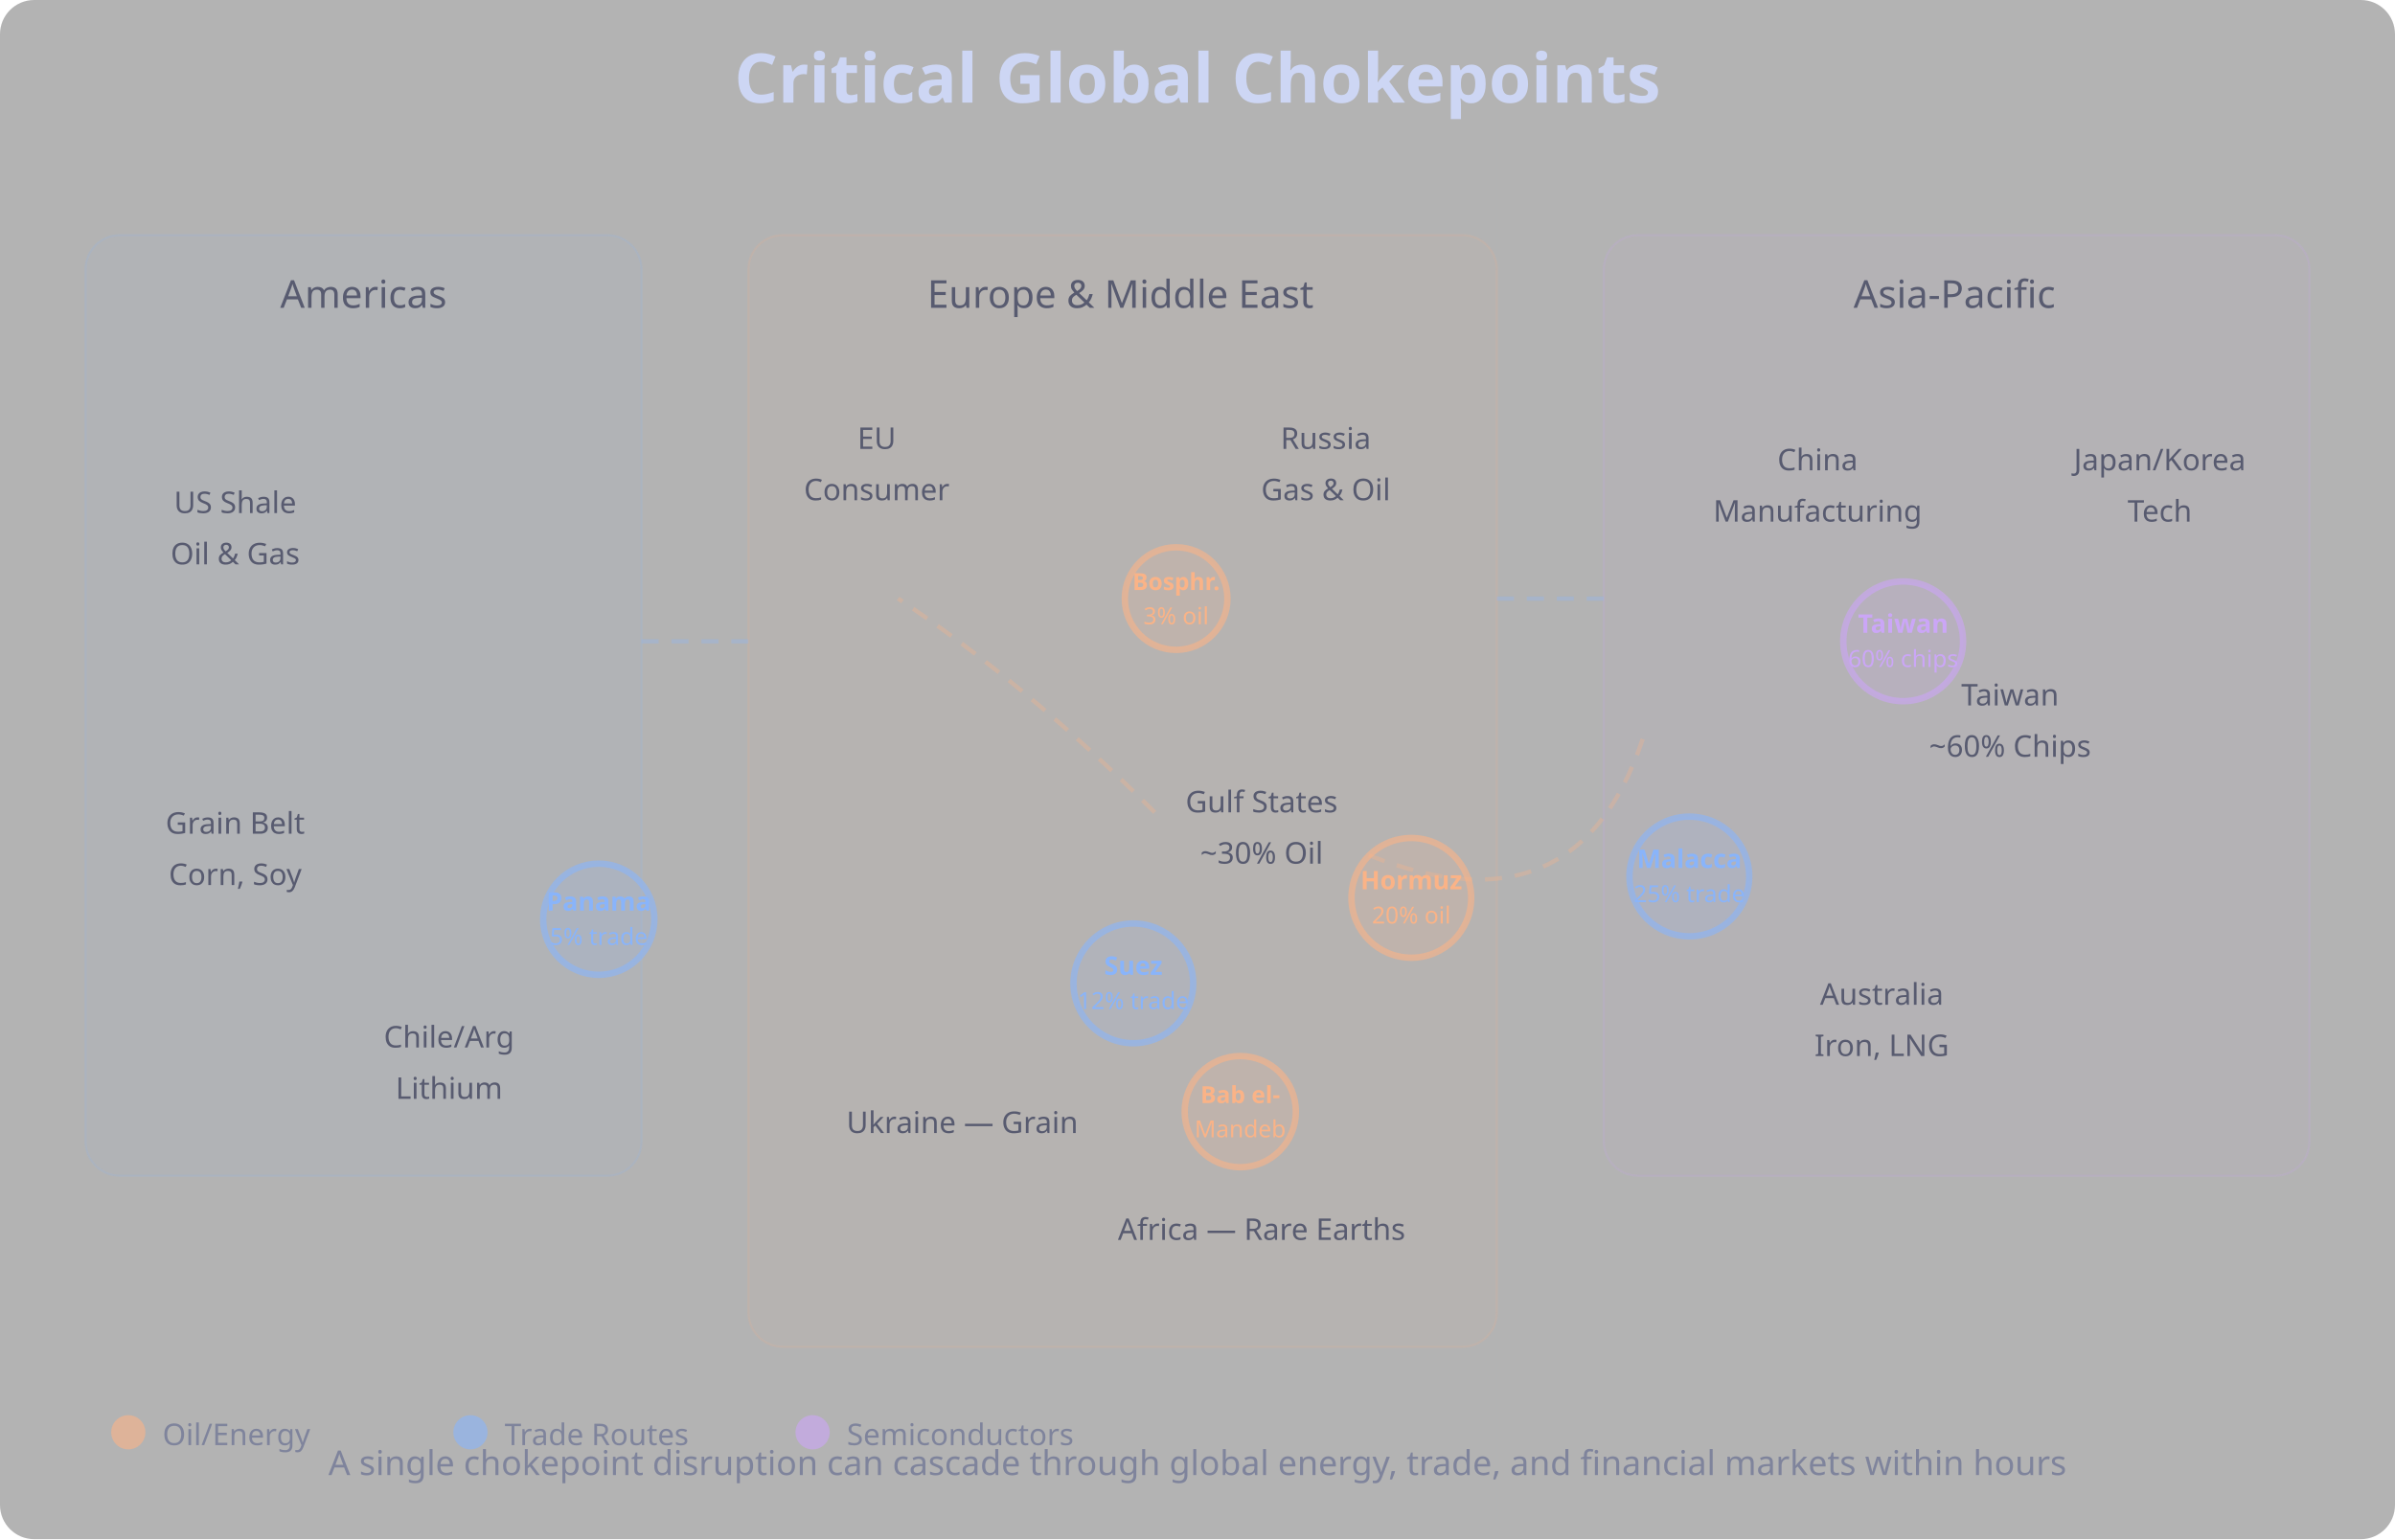
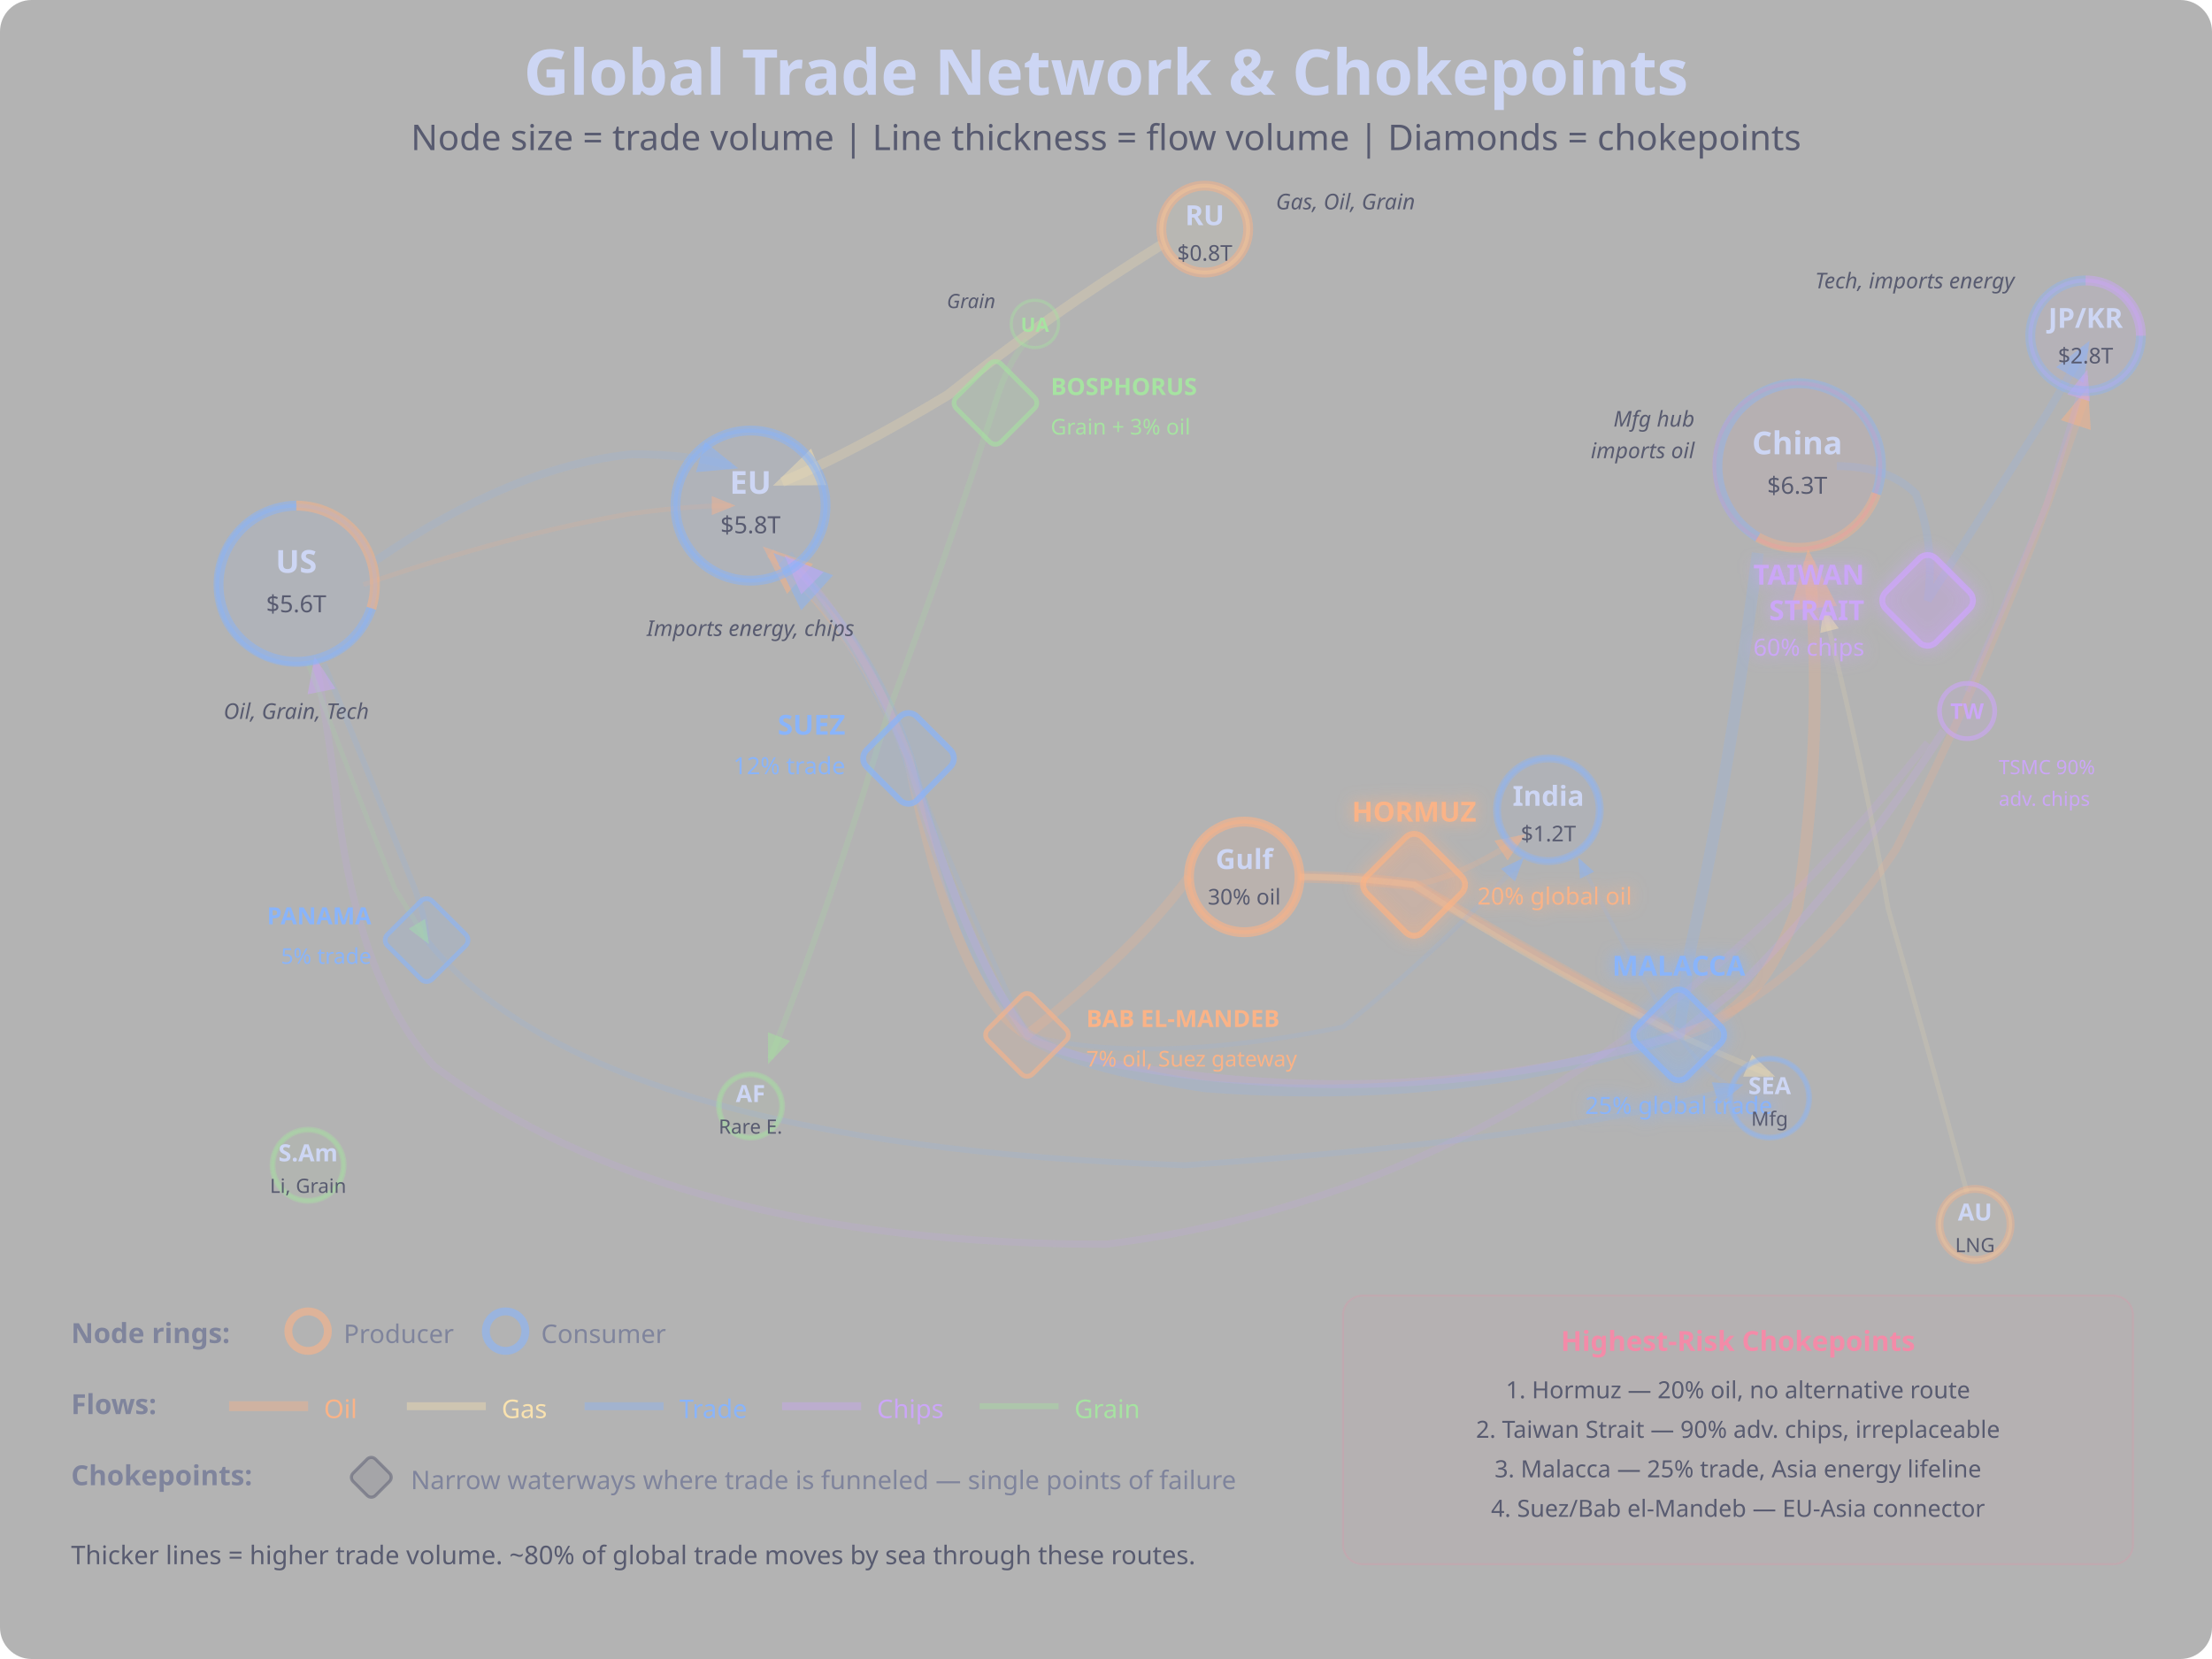
- <svg xmlns="http://www.w3.org/2000/svg" viewBox="0 0 560 360">
-   <rect width="560" height="360" fill="#000000" fill-opacity="0.3" rx="8" />
-   <text x="280" y="24" fill="#cdd6f4" font-family="sans-serif" font-size="16" font-weight="bold" text-anchor="middle">Critical Global Chokepoints</text>
-   <g transform="translate(30, 335)">
-     <circle cx="0" cy="0" r="4" fill="#fab387" fill-opacity="0.6" />
-     <text x="8" y="3" fill="#7f849c" font-family="sans-serif" font-size="7">Oil/Energy</text>
-     <circle cx="80" cy="0" r="4" fill="#89b4fa" fill-opacity="0.6" />
-     <text x="88" y="3" fill="#7f849c" font-family="sans-serif" font-size="7">Trade Routes</text>
-     <circle cx="160" cy="0" r="4" fill="#cba6f7" fill-opacity="0.6" />
-     <text x="168" y="3" fill="#7f849c" font-family="sans-serif" font-size="7">Semiconductors</text>
-   </g>
-   <rect x="20" y="55" width="130" height="220" fill="#89b4fa" fill-opacity="0.04" rx="8" stroke="#89b4fa" stroke-width="0.5" stroke-opacity="0.15" />
-   <text x="85" y="72" fill="#585b70" font-family="sans-serif" font-size="9" text-anchor="middle">Americas</text>
-   <text x="55" y="120" fill="#585b70" font-family="sans-serif" font-size="7" text-anchor="middle">US Shale</text>
-   <text x="55" y="132" fill="#585b70" font-family="sans-serif" font-size="7" text-anchor="middle">Oil &amp; Gas</text>
-   <text x="55" y="195" fill="#585b70" font-family="sans-serif" font-size="7" text-anchor="middle">Grain Belt</text>
-   <text x="55" y="207" fill="#585b70" font-family="sans-serif" font-size="7" text-anchor="middle">Corn, Soy</text>
-   <text x="105" y="245" fill="#585b70" font-family="sans-serif" font-size="7" text-anchor="middle">Chile/Arg</text>
-   <text x="105" y="257" fill="#585b70" font-family="sans-serif" font-size="7" text-anchor="middle">Lithium</text>
-   <rect x="175" y="55" width="175" height="260" fill="#fab387" fill-opacity="0.04" rx="8" stroke="#fab387" stroke-width="0.5" stroke-opacity="0.15" />
-   <text x="262" y="72" fill="#585b70" font-family="sans-serif" font-size="9" text-anchor="middle">Europe &amp; Middle East</text>
-   <text x="205" y="105" fill="#585b70" font-family="sans-serif" font-size="7" text-anchor="middle">EU</text>
-   <text x="205" y="117" fill="#585b70" font-family="sans-serif" font-size="7" text-anchor="middle">Consumer</text>
-   <text x="310" y="105" fill="#585b70" font-family="sans-serif" font-size="7" text-anchor="middle">Russia</text>
-   <text x="310" y="117" fill="#585b70" font-family="sans-serif" font-size="7" text-anchor="middle">Gas &amp; Oil</text>
-   <text x="295" y="190" fill="#585b70" font-family="sans-serif" font-size="7" text-anchor="middle">Gulf States</text>
-   <text x="295" y="202" fill="#585b70" font-family="sans-serif" font-size="7" text-anchor="middle">~30% Oil</text>
-   <text x="225" y="265" fill="#585b70" font-family="sans-serif" font-size="7" text-anchor="middle">Ukraine — Grain</text>
-   <text x="295" y="290" fill="#585b70" font-family="sans-serif" font-size="7" text-anchor="middle">Africa — Rare Earths</text>
-   <rect x="375" y="55" width="165" height="220" fill="#cba6f7" fill-opacity="0.04" rx="8" stroke="#cba6f7" stroke-width="0.5" stroke-opacity="0.15" />
-   <text x="457" y="72" fill="#585b70" font-family="sans-serif" font-size="9" text-anchor="middle">Asia-Pacific</text>
-   <text x="425" y="110" fill="#585b70" font-family="sans-serif" font-size="7" text-anchor="middle">China</text>
-   <text x="425" y="122" fill="#585b70" font-family="sans-serif" font-size="7" text-anchor="middle">Manufacturing</text>
-   <text x="505" y="110" fill="#585b70" font-family="sans-serif" font-size="7" text-anchor="middle">Japan/Korea</text>
-   <text x="505" y="122" fill="#585b70" font-family="sans-serif" font-size="7" text-anchor="middle">Tech</text>
-   <text x="470" y="165" fill="#585b70" font-family="sans-serif" font-size="7" text-anchor="middle">Taiwan</text>
-   <text x="470" y="177" fill="#585b70" font-family="sans-serif" font-size="7" text-anchor="middle">~60% Chips</text>
-   <text x="440" y="235" fill="#585b70" font-family="sans-serif" font-size="7" text-anchor="middle">Australia</text>
-   <text x="440" y="247" fill="#585b70" font-family="sans-serif" font-size="7" text-anchor="middle">Iron, LNG</text>
-   <line x1="150" y1="150" x2="175" y2="150" stroke="#89b4fa" stroke-width="1" stroke-dasharray="4,3" stroke-opacity="0.3" />
-   <line x1="350" y1="140" x2="375" y2="140" stroke="#89b4fa" stroke-width="1" stroke-dasharray="4,3" stroke-opacity="0.3" />
-   <path d="M 320,200 Q 370,220 385,170" fill="none" stroke="#fab387" stroke-width="1" stroke-dasharray="4,3" stroke-opacity="0.3" />
-   <path d="M 270,190 Q 240,160 210,140" fill="none" stroke="#fab387" stroke-width="1" stroke-dasharray="4,3" stroke-opacity="0.3" />
-   <g transform="translate(330, 210)">
-     <circle cx="0" cy="0" r="14" fill="#fab387" fill-opacity="0.12" stroke="#fab387" stroke-width="1.5" stroke-opacity="0.6" />
-     <text x="0" y="-2" fill="#fab387" font-family="sans-serif" font-size="6" font-weight="bold" text-anchor="middle">Hormuz</text>
-     <text x="0" y="6" fill="#fab387" font-family="sans-serif" font-size="5.5" text-anchor="middle">20% oil</text>
-   </g>
-   <g transform="translate(265, 230)">
-     <circle cx="0" cy="0" r="14" fill="#89b4fa" fill-opacity="0.12" stroke="#89b4fa" stroke-width="1.5" stroke-opacity="0.6" />
-     <text x="0" y="-2" fill="#89b4fa" font-family="sans-serif" font-size="6" font-weight="bold" text-anchor="middle">Suez</text>
-     <text x="0" y="6" fill="#89b4fa" font-family="sans-serif" font-size="5.5" text-anchor="middle">12% trade</text>
-   </g>
-   <g transform="translate(290, 260)">
-     <circle cx="0" cy="0" r="13" fill="#fab387" fill-opacity="0.12" stroke="#fab387" stroke-width="1.5" stroke-opacity="0.6" />
-     <text x="0" y="-2" fill="#fab387" font-family="sans-serif" font-size="5.5" font-weight="bold" text-anchor="middle">Bab el-</text>
-     <text x="0" y="6" fill="#fab387" font-family="sans-serif" font-size="5.5" text-anchor="middle">Mandeb</text>
-   </g>
-   <g transform="translate(275, 140)">
-     <circle cx="0" cy="0" r="12" fill="#fab387" fill-opacity="0.12" stroke="#fab387" stroke-width="1.5" stroke-opacity="0.6" />
-     <text x="0" y="-2" fill="#fab387" font-family="sans-serif" font-size="5.5" font-weight="bold" text-anchor="middle">Bosphr.</text>
-     <text x="0" y="6" fill="#fab387" font-family="sans-serif" font-size="5.5" text-anchor="middle">3% oil</text>
-   </g>
-   <g transform="translate(395, 205)">
-     <circle cx="0" cy="0" r="14" fill="#89b4fa" fill-opacity="0.12" stroke="#89b4fa" stroke-width="1.5" stroke-opacity="0.6" />
-     <text x="0" y="-2" fill="#89b4fa" font-family="sans-serif" font-size="6" font-weight="bold" text-anchor="middle">Malacca</text>
-     <text x="0" y="6" fill="#89b4fa" font-family="sans-serif" font-size="5.5" text-anchor="middle">25% trade</text>
-   </g>
-   <g transform="translate(445, 150)">
-     <circle cx="0" cy="0" r="14" fill="#cba6f7" fill-opacity="0.12" stroke="#cba6f7" stroke-width="1.5" stroke-opacity="0.6" />
-     <text x="0" y="-2" fill="#cba6f7" font-family="sans-serif" font-size="6" font-weight="bold" text-anchor="middle">Taiwan</text>
-     <text x="0" y="6" fill="#cba6f7" font-family="sans-serif" font-size="5.5" text-anchor="middle">60% chips</text>
-   </g>
-   <g transform="translate(140, 215)">
-     <circle cx="0" cy="0" r="13" fill="#89b4fa" fill-opacity="0.12" stroke="#89b4fa" stroke-width="1.5" stroke-opacity="0.6" />
-     <text x="0" y="-2" fill="#89b4fa" font-family="sans-serif" font-size="6" font-weight="bold" text-anchor="middle">Panama</text>
-     <text x="0" y="6" fill="#89b4fa" font-family="sans-serif" font-size="5.5" text-anchor="middle">5% trade</text>
-   </g>
-   <text x="280" y="345" fill="#7f849c" font-family="sans-serif" font-size="8" text-anchor="middle">A single chokepoint disruption can cascade through global energy, trade, and financial markets within hours</text>
+ <svg xmlns="http://www.w3.org/2000/svg" viewBox="0 0 560 420">
+   <defs>
+     <filter id="glow" x="-50%" y="-50%" width="200%" height="200%">
+       <feGaussianBlur stdDeviation="2" result="blur" />
+       <feMerge>
+         <feMergeNode in="blur" />
+         <feMergeNode in="SourceGraphic" />
+       </feMerge>
+     </filter>
+     <marker id="arr-oil" markerWidth="5" markerHeight="4" refX="4" refY="2" orient="auto">
+       <path d="M0,0 L5,2 L0,4" fill="#fab387" fill-opacity="0.5" />
+     </marker>
+     <marker id="arr-trade" markerWidth="5" markerHeight="4" refX="4" refY="2" orient="auto">
+       <path d="M0,0 L5,2 L0,4" fill="#89b4fa" fill-opacity="0.5" />
+     </marker>
+     <marker id="arr-chip" markerWidth="5" markerHeight="4" refX="4" refY="2" orient="auto">
+       <path d="M0,0 L5,2 L0,4" fill="#cba6f7" fill-opacity="0.5" />
+     </marker>
+     <marker id="arr-grain" markerWidth="5" markerHeight="4" refX="4" refY="2" orient="auto">
+       <path d="M0,0 L5,2 L0,4" fill="#a6e3a1" fill-opacity="0.5" />
+     </marker>
+     <marker id="arr-gas" markerWidth="5" markerHeight="4" refX="4" refY="2" orient="auto">
+       <path d="M0,0 L5,2 L0,4" fill="#f9e2af" fill-opacity="0.5" />
+     </marker>
+   </defs>
+   <rect width="560" height="420" fill="#000000" fill-opacity="0.3" rx="8" />
+   <text x="280" y="24" fill="#cdd6f4" font-family="sans-serif" font-size="16" font-weight="bold" text-anchor="middle">Global Trade Network &amp; Chokepoints</text>
+   <text x="280" y="38" fill="#585b70" font-family="sans-serif" font-size="9" text-anchor="middle">Node size = trade volume  |  Line thickness = flow volume  |  Diamonds = chokepoints</text>
+   <path d="M 329,222 Q 342,222 358,224 Q 385,240 425,262 Q 445,258 455,230 Q 462,185 458,142" fill="none" stroke="#fab387" stroke-width="3" stroke-opacity="0.25" marker-end="url(#arr-oil)" />
+   <path d="M 329,222 Q 342,222 358,224 Q 385,240 425,262 Q 455,252 480,215 Q 510,155 528,100" fill="none" stroke="#fab387" stroke-width="2" stroke-opacity="0.2" marker-end="url(#arr-oil)" />
+   <path d="M 301,222 Q 288,240 260,262 Q 242,252 230,192 Q 218,160 195,140" fill="none" stroke="#fab387" stroke-width="2.5" stroke-opacity="0.22" marker-end="url(#arr-oil)" />
+   <path d="M 329,222 Q 342,222 358,224 Q 370,222 385,212" fill="none" stroke="#fab387" stroke-width="1.5" stroke-opacity="0.18" marker-end="url(#arr-oil)" />
+   <path d="M 92,148 Q 130,135 160,130 Q 175,128 185,128" fill="none" stroke="#fab387" stroke-width="1.2" stroke-opacity="0.15" marker-end="url(#arr-oil)" />
+   <path d="M 294,62 Q 265,80 240,100 Q 215,115 198,122" fill="none" stroke="#f9e2af" stroke-width="2.5" stroke-opacity="0.25" marker-end="url(#arr-gas)" />
+   <path d="M 329,222 Q 342,222 358,224 Q 390,245 425,262 Q 438,268 448,272" fill="none" stroke="#f9e2af" stroke-width="1.5" stroke-opacity="0.18" marker-end="url(#arr-gas)" />
+   <path d="M 498,302 Q 488,265 478,230 Q 472,195 462,155" fill="none" stroke="#f9e2af" stroke-width="1.2" stroke-opacity="0.15" marker-end="url(#arr-gas)" />
+   <path d="M 445,140 Q 438,195 428,240 Q 426,255 425,262 Q 370,280 305,275 Q 272,270 260,262 Q 245,245 230,192 Q 220,162 198,142" fill="none" stroke="#89b4fa" stroke-width="3" stroke-opacity="0.2" marker-end="url(#arr-trade)" />
+   <path d="M 465,118 Q 478,118 485,125 Q 490,138 488,152 Q 502,130 518,105 Q 524,95 528,88" fill="none" stroke="#89b4fa" stroke-width="2" stroke-opacity="0.18" marker-end="url(#arr-trade)" />
+   <path d="M 82,168 Q 95,200 105,225 Q 108,233 108,238 Q 150,290 300,295 Q 400,288 440,275" fill="none" stroke="#89b4fa" stroke-width="1.5" stroke-opacity="0.15" marker-end="url(#arr-trade)" />
+   <path d="M 200,140 Q 215,162 230,192 Q 245,230 260,262 Q 290,270 340,260 Q 365,240 385,218" fill="none" stroke="#89b4fa" stroke-width="1.2" stroke-opacity="0.13" marker-end="url(#arr-trade)" />
+   <path d="M 438,275 Q 430,270 425,262 Q 415,248 400,218" fill="none" stroke="#89b4fa" stroke-width="1" stroke-opacity="0.12" marker-end="url(#arr-trade)" />
+   <path d="M 95,142 Q 130,118 160,115 Q 175,115 185,118" fill="none" stroke="#89b4fa" stroke-width="2" stroke-opacity="0.15" marker-end="url(#arr-trade)" />
+   <path d="M 492,185 Q 470,220 440,250 Q 430,258 425,262 Q 365,280 300,272 Q 268,268 260,262 Q 245,242 230,192 Q 218,160 200,142" fill="none" stroke="#cba6f7" stroke-width="2" stroke-opacity="0.2" marker-end="url(#arr-chip)" />
+   <path d="M 498,175 Q 508,152 518,128 Q 524,108 528,95" fill="none" stroke="#cba6f7" stroke-width="1.5" stroke-opacity="0.18" marker-end="url(#arr-chip)" />
+   <path d="M 488,188 Q 400,300 280,315 Q 170,315 110,270 Q 90,248 85,200 Q 82,178 80,168" fill="none" stroke="#cba6f7" stroke-width="1.8" stroke-opacity="0.15" marker-end="url(#arr-chip)" />
+   <path d="M 260,86 Q 255,92 252,102 Q 240,140 225,180 Q 210,230 195,268" fill="none" stroke="#a6e3a1" stroke-width="1.5" stroke-opacity="0.2" marker-end="url(#arr-grain)" />
+   <path d="M 78,168 Q 90,200 100,225 Q 105,233 108,238" fill="none" stroke="#a6e3a1" stroke-width="1.2" stroke-opacity="0.15" marker-end="url(#arr-grain)" />
+   <g transform="translate(358, 224)" filter="url(#glow)">
+     <rect x="-10" y="-10" width="20" height="20" fill="#fab387" fill-opacity="0.15" stroke="#fab387" stroke-width="1.5" stroke-opacity="0.7" rx="3" transform="rotate(45)" />
+     <text x="0" y="-16" fill="#fab387" font-family="sans-serif" font-size="7" font-weight="bold" text-anchor="middle">HORMUZ</text>
+     <text x="16" y="5" fill="#fab387" font-family="sans-serif" font-size="6" text-anchor="start">20% global oil</text>
+   </g>
+   <g transform="translate(230, 192)">
+     <rect x="-9" y="-9" width="18" height="18" fill="#89b4fa" fill-opacity="0.15" stroke="#89b4fa" stroke-width="1.5" stroke-opacity="0.7" rx="3" transform="rotate(45)" />
+     <text x="-16" y="-6" fill="#89b4fa" font-family="sans-serif" font-size="7" font-weight="bold" text-anchor="end">SUEZ</text>
+     <text x="-16" y="4" fill="#89b4fa" font-family="sans-serif" font-size="6" text-anchor="end">12% trade</text>
+   </g>
+   <g transform="translate(260, 262)">
+     <rect x="-8" y="-8" width="16" height="16" fill="#fab387" fill-opacity="0.15" stroke="#fab387" stroke-width="1.2" stroke-opacity="0.6" rx="2" transform="rotate(45)" />
+     <text x="15" y="-2" fill="#fab387" font-family="sans-serif" font-size="6" font-weight="bold" text-anchor="start">BAB EL-MANDEB</text>
+     <text x="15" y="8" fill="#fab387" font-family="sans-serif" font-size="5.5" text-anchor="start">7% oil, Suez gateway</text>
+   </g>
+   <g transform="translate(425, 262)" filter="url(#glow)">
+     <rect x="-9" y="-9" width="18" height="18" fill="#89b4fa" fill-opacity="0.15" stroke="#89b4fa" stroke-width="1.5" stroke-opacity="0.7" rx="3" transform="rotate(45)" />
+     <text x="0" y="-15" fill="#89b4fa" font-family="sans-serif" font-size="7" font-weight="bold" text-anchor="middle">MALACCA</text>
+     <text x="0" y="20" fill="#89b4fa" font-family="sans-serif" font-size="6" text-anchor="middle">25% global trade</text>
+   </g>
+   <g transform="translate(488, 152)" filter="url(#glow)">
+     <rect x="-9" y="-9" width="18" height="18" fill="#cba6f7" fill-opacity="0.18" stroke="#cba6f7" stroke-width="1.5" stroke-opacity="0.8" rx="3" transform="rotate(45)" />
+     <text x="-16" y="-4" fill="#cba6f7" font-family="sans-serif" font-size="7" font-weight="bold" text-anchor="end">TAIWAN</text>
+     <text x="-16" y="5" fill="#cba6f7" font-family="sans-serif" font-size="7" font-weight="bold" text-anchor="end">STRAIT</text>
+     <text x="-16" y="14" fill="#cba6f7" font-family="sans-serif" font-size="6" text-anchor="end">60% chips</text>
+   </g>
+   <g transform="translate(108, 238)">
+     <rect x="-8" y="-8" width="16" height="16" fill="#89b4fa" fill-opacity="0.15" stroke="#89b4fa" stroke-width="1.2" stroke-opacity="0.6" rx="2" transform="rotate(45)" />
+     <text x="-14" y="-4" fill="#89b4fa" font-family="sans-serif" font-size="6" font-weight="bold" text-anchor="end">PANAMA</text>
+     <text x="-14" y="6" fill="#89b4fa" font-family="sans-serif" font-size="5.5" text-anchor="end">5% trade</text>
+   </g>
+   <g transform="translate(252, 102)">
+     <rect x="-8" y="-8" width="16" height="16" fill="#a6e3a1" fill-opacity="0.15" stroke="#a6e3a1" stroke-width="1.2" stroke-opacity="0.6" rx="2" transform="rotate(45)" />
+     <text x="14" y="-2" fill="#a6e3a1" font-family="sans-serif" font-size="6" font-weight="bold" text-anchor="start">BOSPHORUS</text>
+     <text x="14" y="8" fill="#a6e3a1" font-family="sans-serif" font-size="5.5" text-anchor="start">Grain + 3% oil</text>
+   </g>
+   <g transform="translate(75, 148)">
+     <circle cx="0" cy="0" r="20" fill="#89b4fa" fill-opacity="0.08" stroke="#89b4fa" stroke-width="1" stroke-opacity="0.4" />
+     <path d="M 0,-20 A 20,20 0 0,1 19,6" fill="none" stroke="#fab387" stroke-width="2.5" stroke-opacity="0.5" />
+     <path d="M 19,6 A 20,20 0 0,1 -17,10 A 20,20 0 0,1 0,-20" fill="none" stroke="#89b4fa" stroke-width="2.5" stroke-opacity="0.5" />
+     <text x="0" y="-3" fill="#cdd6f4" font-family="sans-serif" font-size="8" font-weight="bold" text-anchor="middle">US</text>
+     <text x="0" y="7" fill="#585b70" font-family="sans-serif" font-size="6" text-anchor="middle">$5.6T</text>
+     <text x="0" y="34" fill="#585b70" font-family="sans-serif" font-size="5.5" text-anchor="middle" font-style="italic">Oil, Grain, Tech</text>
+   </g>
+   <g transform="translate(190, 128)">
+     <circle cx="0" cy="0" r="19" fill="#89b4fa" fill-opacity="0.08" stroke="#89b4fa" stroke-width="1" stroke-opacity="0.4" />
+     <path d="M 0,-19 A 19,19 0 1,1 0,19 A 19,19 0 1,1 0,-19" fill="none" stroke="#89b4fa" stroke-width="2.5" stroke-opacity="0.5" />
+     <text x="0" y="-3" fill="#cdd6f4" font-family="sans-serif" font-size="8" font-weight="bold" text-anchor="middle">EU</text>
+     <text x="0" y="7" fill="#585b70" font-family="sans-serif" font-size="6" text-anchor="middle">$5.8T</text>
+     <text x="0" y="33" fill="#585b70" font-family="sans-serif" font-size="5.5" text-anchor="middle" font-style="italic">Imports energy, chips</text>
+   </g>
+   <g transform="translate(305, 58)">
+     <circle cx="0" cy="0" r="11" fill="#f9e2af" fill-opacity="0.08" stroke="#f9e2af" stroke-width="1" stroke-opacity="0.4" />
+     <path d="M 0,-11 A 11,11 0 1,1 0,11 A 11,11 0 1,1 0,-11" fill="none" stroke="#fab387" stroke-width="2.5" stroke-opacity="0.5" />
+     <text x="0" y="-1" fill="#cdd6f4" font-family="sans-serif" font-size="7" font-weight="bold" text-anchor="middle">RU</text>
+     <text x="0" y="8" fill="#585b70" font-family="sans-serif" font-size="5.5" text-anchor="middle">$0.8T</text>
+     <text x="18" y="-5" fill="#585b70" font-family="sans-serif" font-size="5.5" text-anchor="start" font-style="italic">Gas, Oil, Grain</text>
+   </g>
+   <g transform="translate(262, 82)">
+     <circle cx="0" cy="0" r="6" fill="#a6e3a1" fill-opacity="0.08" stroke="#a6e3a1" stroke-width="0.8" stroke-opacity="0.4" />
+     <text x="0" y="2" fill="#a6e3a1" font-family="sans-serif" font-size="5" font-weight="bold" text-anchor="middle">UA</text>
+     <text x="-10" y="-4" fill="#585b70" font-family="sans-serif" font-size="5" text-anchor="end" font-style="italic">Grain</text>
+   </g>
+   <g transform="translate(315, 222)">
+     <circle cx="0" cy="0" r="14" fill="#fab387" fill-opacity="0.1" stroke="#fab387" stroke-width="1" stroke-opacity="0.4" />
+     <path d="M 0,-14 A 14,14 0 1,1 0,14 A 14,14 0 1,1 0,-14" fill="none" stroke="#fab387" stroke-width="2.5" stroke-opacity="0.6" />
+     <text x="0" y="-2" fill="#cdd6f4" font-family="sans-serif" font-size="7" font-weight="bold" text-anchor="middle">Gulf</text>
+     <text x="0" y="7" fill="#585b70" font-family="sans-serif" font-size="5.5" text-anchor="middle">30% oil</text>
+   </g>
+   <g transform="translate(455, 118)">
+     <circle cx="0" cy="0" r="21" fill="#f38ba8" fill-opacity="0.06" stroke="#f38ba8" stroke-width="1" stroke-opacity="0.35" />
+     <path d="M 0,-21 A 21,21 0 0,1 20,7" fill="none" stroke="#89b4fa" stroke-width="2.5" stroke-opacity="0.4" />
+     <path d="M 20,7 A 21,21 0 0,1 -10,18" fill="none" stroke="#fab387" stroke-width="2.5" stroke-opacity="0.4" />
+     <path d="M -10,18 A 21,21 0 0,1 0,-21" fill="none" stroke="#89b4fa" stroke-width="2.5" stroke-opacity="0.4" />
+     <text x="0" y="-3" fill="#cdd6f4" font-family="sans-serif" font-size="8" font-weight="bold" text-anchor="middle">China</text>
+     <text x="0" y="7" fill="#585b70" font-family="sans-serif" font-size="6" text-anchor="middle">$6.3T</text>
+     <text x="-26" y="-10" fill="#585b70" font-family="sans-serif" font-size="5.5" text-anchor="end" font-style="italic">Mfg hub</text>
+     <text x="-26" y="-2" fill="#585b70" font-family="sans-serif" font-size="5.5" text-anchor="end" font-style="italic">imports oil</text>
+   </g>
+   <g transform="translate(528, 85)">
+     <circle cx="0" cy="0" r="14" fill="#cba6f7" fill-opacity="0.08" stroke="#cba6f7" stroke-width="1" stroke-opacity="0.4" />
+     <path d="M 0,-14 A 14,14 0 0,1 14,0" fill="none" stroke="#cba6f7" stroke-width="2.5" stroke-opacity="0.5" />
+     <path d="M 14,0 A 14,14 0 0,1 0,14 A 14,14 0 0,1 -14,0 A 14,14 0 0,1 0,-14" fill="none" stroke="#89b4fa" stroke-width="2.5" stroke-opacity="0.4" />
+     <text x="0" y="-2" fill="#cdd6f4" font-family="sans-serif" font-size="7" font-weight="bold" text-anchor="middle">JP/KR</text>
+     <text x="0" y="7" fill="#585b70" font-family="sans-serif" font-size="5.5" text-anchor="middle">$2.8T</text>
+     <text x="-18" y="-12" fill="#585b70" font-family="sans-serif" font-size="5.5" text-anchor="end" font-style="italic">Tech, imports energy</text>
+   </g>
+   <g transform="translate(392, 205)">
+     <circle cx="0" cy="0" r="13" fill="#89b4fa" fill-opacity="0.06" stroke="#89b4fa" stroke-width="1" stroke-opacity="0.35" />
+     <path d="M 0,-13 A 13,13 0 1,1 0,13 A 13,13 0 1,1 0,-13" fill="none" stroke="#89b4fa" stroke-width="2" stroke-opacity="0.4" />
+     <text x="0" y="-1" fill="#cdd6f4" font-family="sans-serif" font-size="7" font-weight="bold" text-anchor="middle">India</text>
+     <text x="0" y="8" fill="#585b70" font-family="sans-serif" font-size="5.5" text-anchor="middle">$1.2T</text>
+   </g>
+   <g transform="translate(448, 278)">
+     <circle cx="0" cy="0" r="10" fill="#89b4fa" fill-opacity="0.06" stroke="#89b4fa" stroke-width="0.8" stroke-opacity="0.3" />
+     <path d="M 0,-10 A 10,10 0 1,1 0,10 A 10,10 0 1,1 0,-10" fill="none" stroke="#89b4fa" stroke-width="1.5" stroke-opacity="0.35" />
+     <text x="0" y="-1" fill="#cdd6f4" font-family="sans-serif" font-size="6" font-weight="bold" text-anchor="middle">SEA</text>
+     <text x="0" y="7" fill="#585b70" font-family="sans-serif" font-size="5" text-anchor="middle">Mfg</text>
+   </g>
+   <g transform="translate(500, 310)">
+     <circle cx="0" cy="0" r="9" fill="#f9e2af" fill-opacity="0.06" stroke="#f9e2af" stroke-width="0.8" stroke-opacity="0.3" />
+     <path d="M 0,-9 A 9,9 0 1,1 0,9 A 9,9 0 1,1 0,-9" fill="none" stroke="#fab387" stroke-width="2" stroke-opacity="0.4" />
+     <text x="0" y="-1" fill="#cdd6f4" font-family="sans-serif" font-size="6" font-weight="bold" text-anchor="middle">AU</text>
+     <text x="0" y="7" fill="#585b70" font-family="sans-serif" font-size="5" text-anchor="middle">LNG</text>
+   </g>
+   <g transform="translate(190, 280)">
+     <circle cx="0" cy="0" r="8" fill="#a6e3a1" fill-opacity="0.06" stroke="#a6e3a1" stroke-width="0.8" stroke-opacity="0.3" />
+     <path d="M 0,-8 A 8,8 0 1,1 0,8 A 8,8 0 1,1 0,-8" fill="none" stroke="#a6e3a1" stroke-width="1.5" stroke-opacity="0.35" />
+     <text x="0" y="-1" fill="#cdd6f4" font-family="sans-serif" font-size="6" font-weight="bold" text-anchor="middle">AF</text>
+     <text x="0" y="7" fill="#585b70" font-family="sans-serif" font-size="5" text-anchor="middle">Rare E.</text>
+   </g>
+   <g transform="translate(78, 295)">
+     <circle cx="0" cy="0" r="9" fill="#a6e3a1" fill-opacity="0.06" stroke="#a6e3a1" stroke-width="0.8" stroke-opacity="0.3" />
+     <path d="M 0,-9 A 9,9 0 1,1 0,9 A 9,9 0 1,1 0,-9" fill="none" stroke="#a6e3a1" stroke-width="1.5" stroke-opacity="0.35" />
+     <text x="0" y="-1" fill="#cdd6f4" font-family="sans-serif" font-size="6" font-weight="bold" text-anchor="middle">S.Am</text>
+     <text x="0" y="7" fill="#585b70" font-family="sans-serif" font-size="5" text-anchor="middle">Li, Grain</text>
+   </g>
+   <g transform="translate(498, 180)">
+     <circle cx="0" cy="0" r="7" fill="#cba6f7" fill-opacity="0.12" stroke="#cba6f7" stroke-width="1.2" stroke-opacity="0.6" />
+     <text x="0" y="2" fill="#cba6f7" font-family="sans-serif" font-size="5.5" font-weight="bold" text-anchor="middle">TW</text>
+     <text x="8" y="16" fill="#cba6f7" font-family="sans-serif" font-size="5" text-anchor="start">TSMC 90%</text>
+     <text x="8" y="24" fill="#cba6f7" font-family="sans-serif" font-size="5" text-anchor="start">adv. chips</text>
+   </g>
+   <g transform="translate(18, 340)">
+     <text x="0" y="0" fill="#7f849c" font-family="sans-serif" font-size="7" font-weight="bold">Node rings:</text>
+     <circle cx="60" cy="-3" r="5" fill="none" stroke="#fab387" stroke-width="2" stroke-opacity="0.6" />
+     <text x="69" y="0" fill="#7f849c" font-family="sans-serif" font-size="6.5">Producer</text>
+     <circle cx="110" cy="-3" r="5" fill="none" stroke="#89b4fa" stroke-width="2" stroke-opacity="0.6" />
+     <text x="119" y="0" fill="#7f849c" font-family="sans-serif" font-size="6.5">Consumer</text>
+   </g>
+   <g transform="translate(18, 358)">
+     <text x="0" y="0" fill="#7f849c" font-family="sans-serif" font-size="7" font-weight="bold">Flows:</text>
+     <line x1="40" y1="-2" x2="60" y2="-2" stroke="#fab387" stroke-width="2.5" stroke-opacity="0.4" />
+     <text x="64" y="1" fill="#fab387" font-family="sans-serif" font-size="6.5">Oil</text>
+     <line x1="85" y1="-2" x2="105" y2="-2" stroke="#f9e2af" stroke-width="2" stroke-opacity="0.4" />
+     <text x="109" y="1" fill="#f9e2af" font-family="sans-serif" font-size="6.5">Gas</text>
+     <line x1="130" y1="-2" x2="150" y2="-2" stroke="#89b4fa" stroke-width="2" stroke-opacity="0.4" />
+     <text x="154" y="1" fill="#89b4fa" font-family="sans-serif" font-size="6.5">Trade</text>
+     <line x1="180" y1="-2" x2="200" y2="-2" stroke="#cba6f7" stroke-width="2" stroke-opacity="0.4" />
+     <text x="204" y="1" fill="#cba6f7" font-family="sans-serif" font-size="6.5">Chips</text>
+     <line x1="230" y1="-2" x2="250" y2="-2" stroke="#a6e3a1" stroke-width="1.5" stroke-opacity="0.4" />
+     <text x="254" y="1" fill="#a6e3a1" font-family="sans-serif" font-size="6.5">Grain</text>
+   </g>
+   <g transform="translate(18, 376)">
+     <text x="0" y="0" fill="#7f849c" font-family="sans-serif" font-size="7" font-weight="bold">Chokepoints:</text>
+     <rect x="72" y="-6" width="8" height="8" fill="#585b70" fill-opacity="0.15" stroke="#585b70" stroke-width="0.8" stroke-opacity="0.5" rx="1.5" transform="rotate(45, 76, -2)" />
+     <text x="86" y="1" fill="#7f849c" font-family="sans-serif" font-size="6.5">Narrow waterways where trade is funneled — single points of failure</text>
+   </g>
+   <g transform="translate(18, 396)">
+     <text x="0" y="0" fill="#585b70" font-family="sans-serif" font-size="6.5">Thicker lines = higher trade volume. ~80% of global trade moves by sea through these routes.</text>
+   </g>
+   <g transform="translate(340, 340)">
+     <rect x="0" y="-12" width="200" height="68" fill="#f38ba8" fill-opacity="0.04" rx="5" stroke="#f38ba8" stroke-width="0.5" stroke-opacity="0.2" />
+     <text x="100" y="2" fill="#f38ba8" font-family="sans-serif" font-size="7" font-weight="bold" text-anchor="middle">Highest-Risk Chokepoints</text>
+     <text x="100" y="14" fill="#585b70" font-family="sans-serif" font-size="6" text-anchor="middle">1. Hormuz — 20% oil, no alternative route</text>
+     <text x="100" y="24" fill="#585b70" font-family="sans-serif" font-size="6" text-anchor="middle">2. Taiwan Strait — 90% adv. chips, irreplaceable</text>
+     <text x="100" y="34" fill="#585b70" font-family="sans-serif" font-size="6" text-anchor="middle">3. Malacca — 25% trade, Asia energy lifeline</text>
+     <text x="100" y="44" fill="#585b70" font-family="sans-serif" font-size="6" text-anchor="middle">4. Suez/Bab el-Mandeb — EU-Asia connector</text>
+   </g>
</svg>
